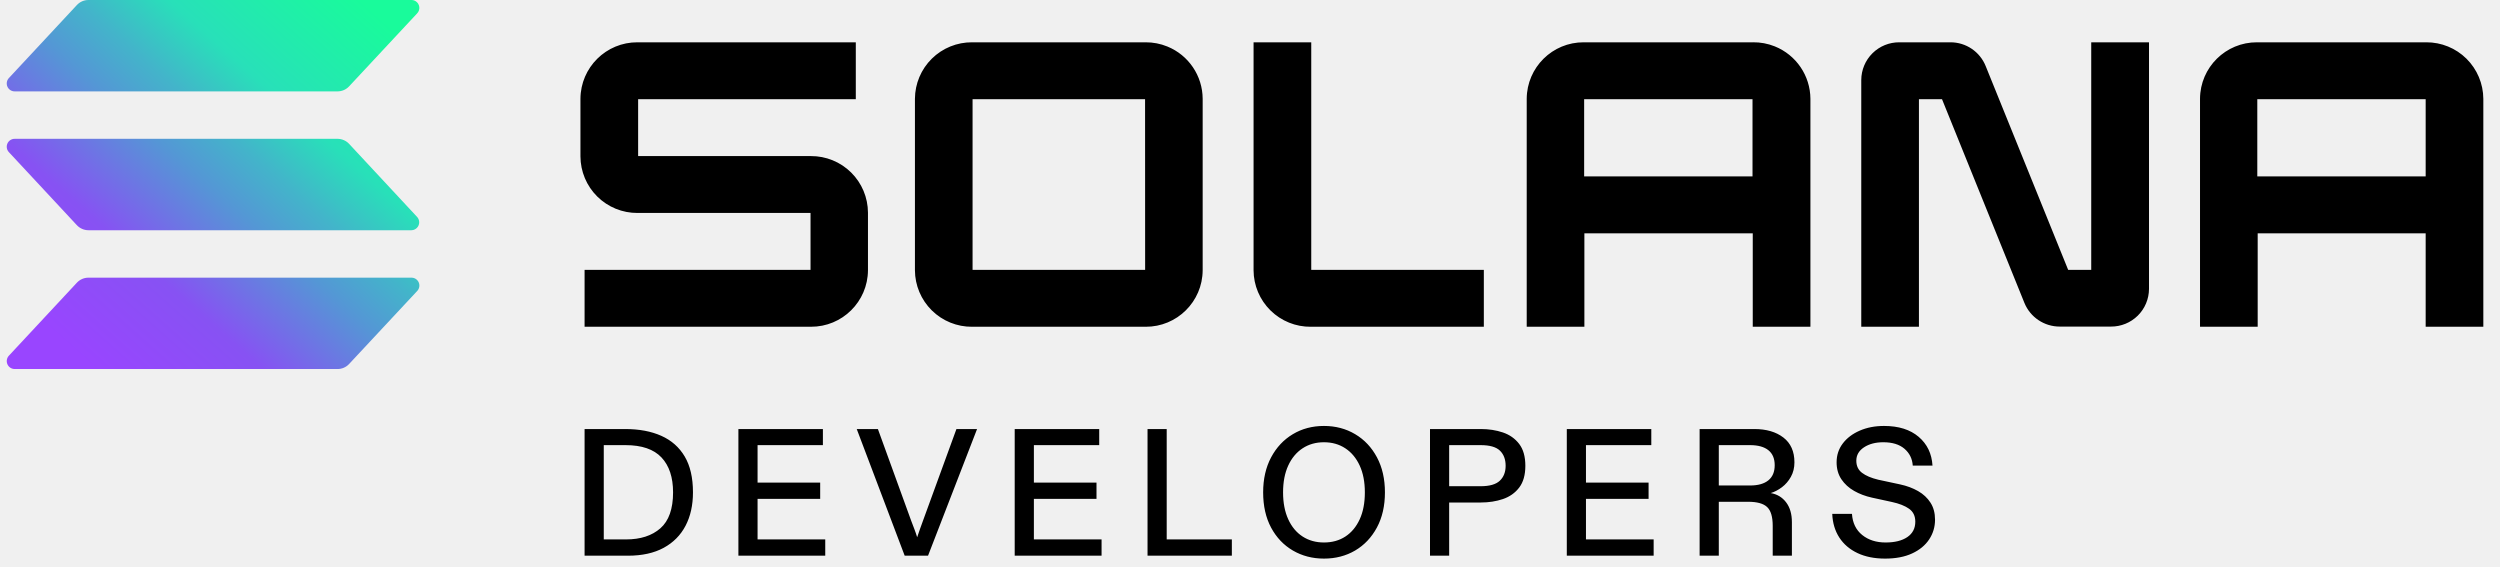
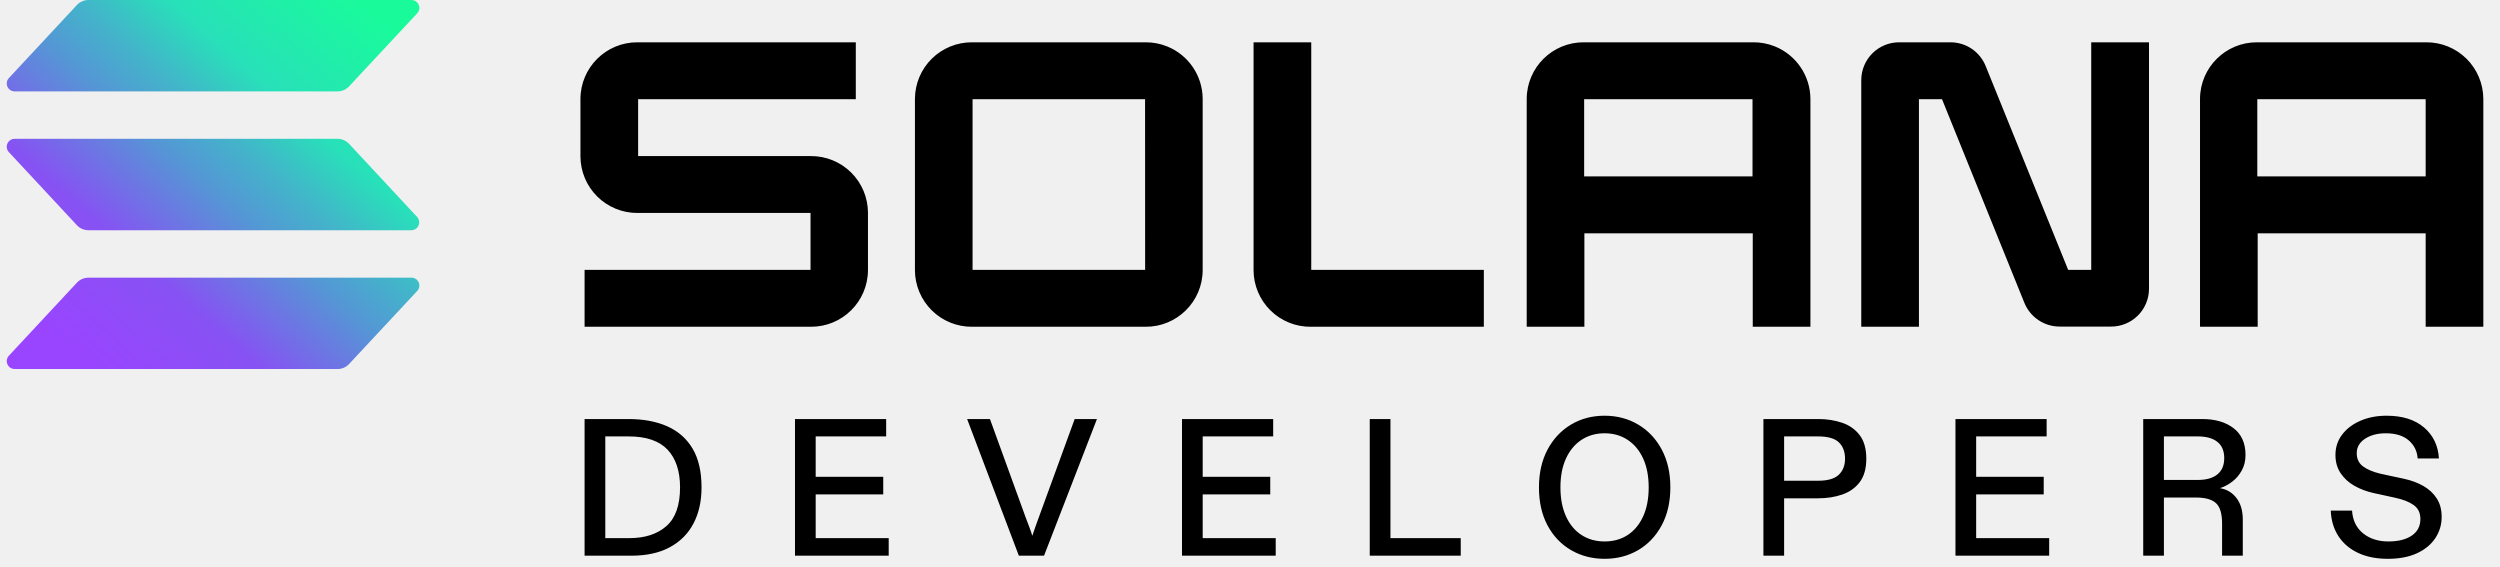
<svg xmlns="http://www.w3.org/2000/svg" width="150" height="34" viewBox="0 0 150 34" fill="none" role="img" aria-label="Solana Developers">
  <mask id="kw92m5ht" width="150" height="23" x="0" y="0" maskUnits="userSpaceOnUse" style="mask-type:luminance">
    <path fill="#fff" d="M0 0h150v22.142H0V0Z" />
  </mask>
  <g mask="url(#kw92m5ht)">
    <path fill="url(#pn47x3vj)" d="m25.033 17.458-4.087 4.382a.945.945 0 0 1-.692.302H.879a.476.476 0 0 1-.348-.798l4.082-4.382a.946.946 0 0 1 .692-.302H24.68a.473.473 0 0 1 .353.798Zm-4.087-8.827a.955.955 0 0 0-.692-.302H.879a.475.475 0 0 0-.348.798l4.082 4.385a.956.956 0 0 0 .692.302H24.68a.476.476 0 0 0 .346-.798l-4.08-4.385ZM.879 5.483h19.375a.945.945 0 0 0 .692-.302L25.033.798a.475.475 0 0 0-.09-.724A.473.473 0 0 0 24.68 0H5.305a.946.946 0 0 0-.692.302L.531 4.685a.475.475 0 0 0 .348.798Z" />
    <path fill="#000000" d="M48.653 9.365H38.288V5.95h13.06V2.538H38.252a3.407 3.407 0 0 0-3.425 3.388v3.46a3.406 3.406 0 0 0 3.425 3.392h10.38v3.414H35.075v3.413h13.578a3.408 3.408 0 0 0 3.425-3.388v-3.46a3.406 3.406 0 0 0-3.425-3.392Zm20.08-6.827H58.33a3.407 3.407 0 0 0-3.434 3.388v10.291a3.405 3.405 0 0 0 3.434 3.389h10.405a3.407 3.407 0 0 0 3.425-3.389V5.926a3.403 3.403 0 0 0-2.12-3.136 3.406 3.406 0 0 0-1.305-.252Zm-.025 13.654H58.354V5.952h10.35l.004 10.24Zm36.468-13.654H95.028a3.407 3.407 0 0 0-3.425 3.388v13.68h3.46v-5.607h10.102v5.607h3.46V5.926a3.413 3.413 0 0 0-2.136-3.143 3.408 3.408 0 0 0-1.313-.246Zm-.025 8.047H95.049V5.951h10.102v4.634Zm40.424-8.047h-10.149a3.406 3.406 0 0 0-3.425 3.388v13.68h3.46v-5.607h10.079v5.607H149V5.926a3.416 3.416 0 0 0-1.011-2.403 3.407 3.407 0 0 0-2.414-.985Zm-.035 8.047h-10.102V5.951h10.102v4.634Zm-20.066 5.607h-1.384l-4.948-12.224a2.274 2.274 0 0 0-2.113-1.43h-3.07a2.27 2.27 0 0 0-2.283 2.26v14.808h3.46V5.95h1.384l4.945 12.225a2.285 2.285 0 0 0 2.122 1.42h3.07a2.27 2.27 0 0 0 2.283-2.26V2.538h-3.466v13.654Zm-46.8-13.654h-3.46v13.68a3.405 3.405 0 0 0 3.438 3.388H89.03v-3.414H78.675V2.538Z" />
  </g>
  <defs>
    <linearGradient id="pn47x3vj" x1="2.494" x2="22.809" y1="22.671" y2="-.233" gradientUnits="userSpaceOnUse">
      <stop offset=".08" stop-color="#9945FF" />
      <stop offset=".3" stop-color="#8752F3" />
      <stop offset=".5" stop-color="#5497D5" />
      <stop offset=".6" stop-color="#43B4CA" />
      <stop offset=".72" stop-color="#28E0B9" />
      <stop offset=".97" stop-color="#19FB9B" />
    </linearGradient>
  </defs>
-   <path fill="#000000" d="M37.670 33.342L35.075 33.342L35.075 25.742L37.507 25.742Q38.766 25.742 39.678 26.149Q40.590 26.556 41.084 27.392Q41.578 28.228 41.578 29.542Q41.578 30.693 41.133 31.545Q40.688 32.397 39.820 32.870Q38.951 33.342 37.670 33.342M37.529 26.708L36.226 26.708L36.226 32.365L37.561 32.365Q38.864 32.365 39.624 31.697Q40.384 31.029 40.384 29.542Q40.384 28.185 39.689 27.447Q38.994 26.708 37.529 26.708M49.515 32.365L49.515 33.342L44.304 33.342L44.304 25.742L49.374 25.742L49.374 26.708L45.454 26.708L45.454 28.956L49.211 28.956L49.211 29.933L45.454 29.933L45.454 32.365M58.624 25.742L55.682 33.342L54.281 33.342L51.404 25.742L52.674 25.742L54.672 31.247Q54.770 31.507 54.862 31.746Q54.954 31.985 55.030 32.235Q55.117 31.985 55.199 31.741Q55.280 31.496 55.378 31.247L57.386 25.742M66.094 32.365L66.094 33.342L60.882 33.342L60.882 25.742L65.953 25.742L65.953 26.708L62.033 26.708L62.033 28.956L65.790 28.956L65.790 29.933L62.033 29.933L62.033 32.365M73.911 32.365L73.911 33.342L68.852 33.342L68.852 25.742L70.002 25.742L70.002 32.365M79.437 33.516Q78.406 33.516 77.575 33.033Q76.745 32.549 76.267 31.659Q75.789 30.769 75.789 29.542Q75.789 28.337 76.267 27.441Q76.745 26.545 77.570 26.051Q78.395 25.557 79.437 25.557Q80.480 25.557 81.310 26.051Q82.141 26.545 82.618 27.441Q83.096 28.337 83.096 29.542Q83.096 30.758 82.613 31.654Q82.130 32.549 81.305 33.033Q80.480 33.516 79.437 33.516M79.437 32.549Q80.176 32.549 80.724 32.191Q81.272 31.833 81.582 31.160Q81.891 30.487 81.891 29.542Q81.891 28.608 81.582 27.935Q81.272 27.262 80.718 26.898Q80.165 26.535 79.437 26.535Q78.710 26.535 78.156 26.898Q77.602 27.262 77.293 27.935Q76.984 28.608 76.984 29.542Q76.984 30.476 77.293 31.154Q77.602 31.833 78.156 32.191Q78.710 32.549 79.437 32.549M86.950 30.150L86.950 33.342L85.800 33.342L85.800 25.742L88.850 25.742Q89.567 25.742 90.175 25.948Q90.783 26.155 91.152 26.638Q91.521 27.121 91.521 27.946Q91.521 28.771 91.152 29.254Q90.783 29.737 90.175 29.944Q89.567 30.150 88.850 30.150L86.950 30.150M88.840 26.708L86.950 26.708L86.950 29.173L88.840 29.173Q89.643 29.173 89.990 28.842Q90.338 28.511 90.338 27.946Q90.338 27.371 89.996 27.039Q89.654 26.708 88.840 26.708M99.219 32.365L99.219 33.342L94.008 33.342L94.008 25.742L99.078 25.742L99.078 26.708L95.158 26.708L95.158 28.956L98.915 28.956L98.915 29.933L95.158 29.933L95.158 32.365M103.128 30.107L103.128 33.342L101.977 33.342L101.977 25.742L105.256 25.742Q106.341 25.742 107.004 26.252Q107.666 26.763 107.666 27.740Q107.666 28.228 107.454 28.608Q107.242 28.988 106.917 29.233Q106.591 29.477 106.244 29.585Q106.819 29.683 107.166 30.139Q107.514 30.595 107.514 31.333L107.514 33.342L106.363 33.342L106.363 31.551Q106.363 30.736 106.026 30.421Q105.690 30.107 104.897 30.107L103.128 30.107M105.006 26.708L103.128 26.708L103.128 29.129L105.006 29.129Q105.722 29.129 106.102 28.820Q106.482 28.511 106.482 27.913Q106.482 27.316 106.102 27.012Q105.722 26.708 105.006 26.708M113.105 33.516Q112.150 33.516 111.450 33.185Q110.749 32.853 110.358 32.251Q109.968 31.648 109.935 30.834L111.118 30.834Q111.173 31.648 111.732 32.099Q112.291 32.549 113.138 32.549Q113.963 32.549 114.441 32.224Q114.918 31.898 114.918 31.301Q114.918 30.791 114.544 30.525Q114.169 30.259 113.507 30.117L112.313 29.857Q111.726 29.727 111.249 29.455Q110.771 29.184 110.483 28.755Q110.196 28.326 110.196 27.740Q110.196 27.099 110.565 26.611Q110.934 26.122 111.580 25.840Q112.226 25.557 113.040 25.557Q114.354 25.557 115.119 26.209Q115.885 26.860 115.950 27.935L114.766 27.935Q114.723 27.316 114.267 26.925Q113.811 26.535 112.997 26.535Q112.302 26.535 111.840 26.839Q111.379 27.143 111.379 27.642Q111.379 28.109 111.721 28.369Q112.063 28.630 112.693 28.782L114.006 29.064Q114.614 29.195 115.087 29.466Q115.559 29.737 115.830 30.161Q116.102 30.584 116.102 31.181Q116.102 31.833 115.749 32.365Q115.396 32.897 114.728 33.206Q114.061 33.516 113.105 33.516" />
+   <path fill="#000000" d="M37.875 33.342L35.075 33.342L35.075 25.142L37.699 25.142Q39.058 25.142 40.042 25.581Q41.026 26.021 41.559 26.923Q42.092 27.825 42.092 29.242Q42.092 30.484 41.612 31.403Q41.131 32.323 40.194 32.832Q39.257 33.342 37.875 33.342M37.722 26.185L36.317 26.185L36.317 32.288L37.758 32.288Q39.163 32.288 39.983 31.567Q40.803 30.847 40.803 29.242Q40.803 27.778 40.054 26.981Q39.304 26.185 37.722 26.185M53.322 32.288L53.322 33.342L47.699 33.342L47.699 25.142L53.170 25.142L53.170 26.185L48.941 26.185L48.941 28.609L52.994 28.609L52.994 29.664L48.941 29.664L48.941 32.288M65.817 25.142L62.642 33.342L61.131 33.342L58.027 25.142L59.397 25.142L61.553 31.081Q61.658 31.362 61.758 31.620Q61.857 31.878 61.939 32.147Q62.033 31.878 62.121 31.614Q62.209 31.351 62.314 31.081L64.481 25.142M76.543 32.288L76.543 33.342L70.920 33.342L70.920 25.142L76.391 25.142L76.391 26.185L72.162 26.185L72.162 28.609L76.215 28.609L76.215 29.664L72.162 29.664L72.162 32.288M87.644 32.288L87.644 33.342L82.185 33.342L82.185 25.142L83.427 25.142L83.427 32.288M96.274 33.529Q95.161 33.529 94.265 33.008Q93.368 32.487 92.853 31.526Q92.338 30.566 92.338 29.242Q92.338 27.942 92.853 26.975Q93.368 26.009 94.259 25.476Q95.149 24.943 96.274 24.943Q97.398 24.943 98.294 25.476Q99.190 26.009 99.706 26.975Q100.221 27.942 100.221 29.242Q100.221 30.554 99.700 31.520Q99.179 32.487 98.288 33.008Q97.398 33.529 96.274 33.529M96.274 32.487Q97.070 32.487 97.662 32.100Q98.253 31.714 98.587 30.987Q98.921 30.261 98.921 29.242Q98.921 28.235 98.587 27.508Q98.253 26.782 97.656 26.390Q97.058 25.997 96.274 25.997Q95.489 25.997 94.891 26.390Q94.294 26.782 93.960 27.508Q93.626 28.235 93.626 29.242Q93.626 30.249 93.960 30.982Q94.294 31.714 94.891 32.100Q95.489 32.487 96.274 32.487M107.047 29.898L107.047 33.342L105.805 33.342L105.805 25.142L109.097 25.142Q109.870 25.142 110.526 25.365Q111.182 25.587 111.580 26.108Q111.978 26.630 111.978 27.520Q111.978 28.410 111.580 28.932Q111.182 29.453 110.526 29.675Q109.870 29.898 109.097 29.898L107.047 29.898M109.085 26.185L107.047 26.185L107.047 28.844L109.085 28.844Q109.952 28.844 110.327 28.486Q110.702 28.129 110.702 27.520Q110.702 26.899 110.333 26.542Q109.964 26.185 109.085 26.185M122.951 32.288L122.951 33.342L117.328 33.342L117.328 25.142L122.798 25.142L122.798 26.185L118.570 26.185L118.570 28.609L122.623 28.609L122.623 29.664L118.570 29.664L118.570 32.288M129.835 29.851L129.835 33.342L128.593 33.342L128.593 25.142L132.131 25.142Q133.302 25.142 134.017 25.693Q134.731 26.243 134.731 27.297Q134.731 27.825 134.503 28.235Q134.274 28.645 133.923 28.908Q133.571 29.172 133.197 29.289Q133.817 29.394 134.192 29.886Q134.567 30.378 134.567 31.175L134.567 33.342L133.325 33.342L133.325 31.409Q133.325 30.531 132.962 30.191Q132.599 29.851 131.744 29.851L129.835 29.851M131.861 26.185L129.835 26.185L129.835 28.797L131.861 28.797Q132.634 28.797 133.044 28.463Q133.454 28.129 133.454 27.485Q133.454 26.841 133.044 26.513Q132.634 26.185 131.861 26.185M143.267 33.529Q142.236 33.529 141.480 33.172Q140.725 32.815 140.303 32.165Q139.881 31.515 139.846 30.636L141.123 30.636Q141.182 31.515 141.785 32.001Q142.388 32.487 143.302 32.487Q144.192 32.487 144.708 32.135Q145.223 31.784 145.223 31.140Q145.223 30.589 144.819 30.302Q144.415 30.015 143.700 29.863L142.412 29.582Q141.779 29.441 141.264 29.148Q140.748 28.855 140.438 28.393Q140.127 27.930 140.127 27.297Q140.127 26.606 140.526 26.079Q140.924 25.552 141.621 25.247Q142.318 24.943 143.197 24.943Q144.614 24.943 145.440 25.646Q146.266 26.349 146.336 27.508L145.059 27.508Q145.012 26.841 144.520 26.419Q144.028 25.997 143.150 25.997Q142.400 25.997 141.902 26.325Q141.404 26.653 141.404 27.192Q141.404 27.696 141.773 27.977Q142.142 28.258 142.822 28.422L144.239 28.727Q144.895 28.867 145.405 29.160Q145.914 29.453 146.207 29.910Q146.500 30.367 146.500 31.011Q146.500 31.714 146.119 32.288Q145.739 32.862 145.018 33.196Q144.298 33.529 143.267 33.529" />
</svg>
